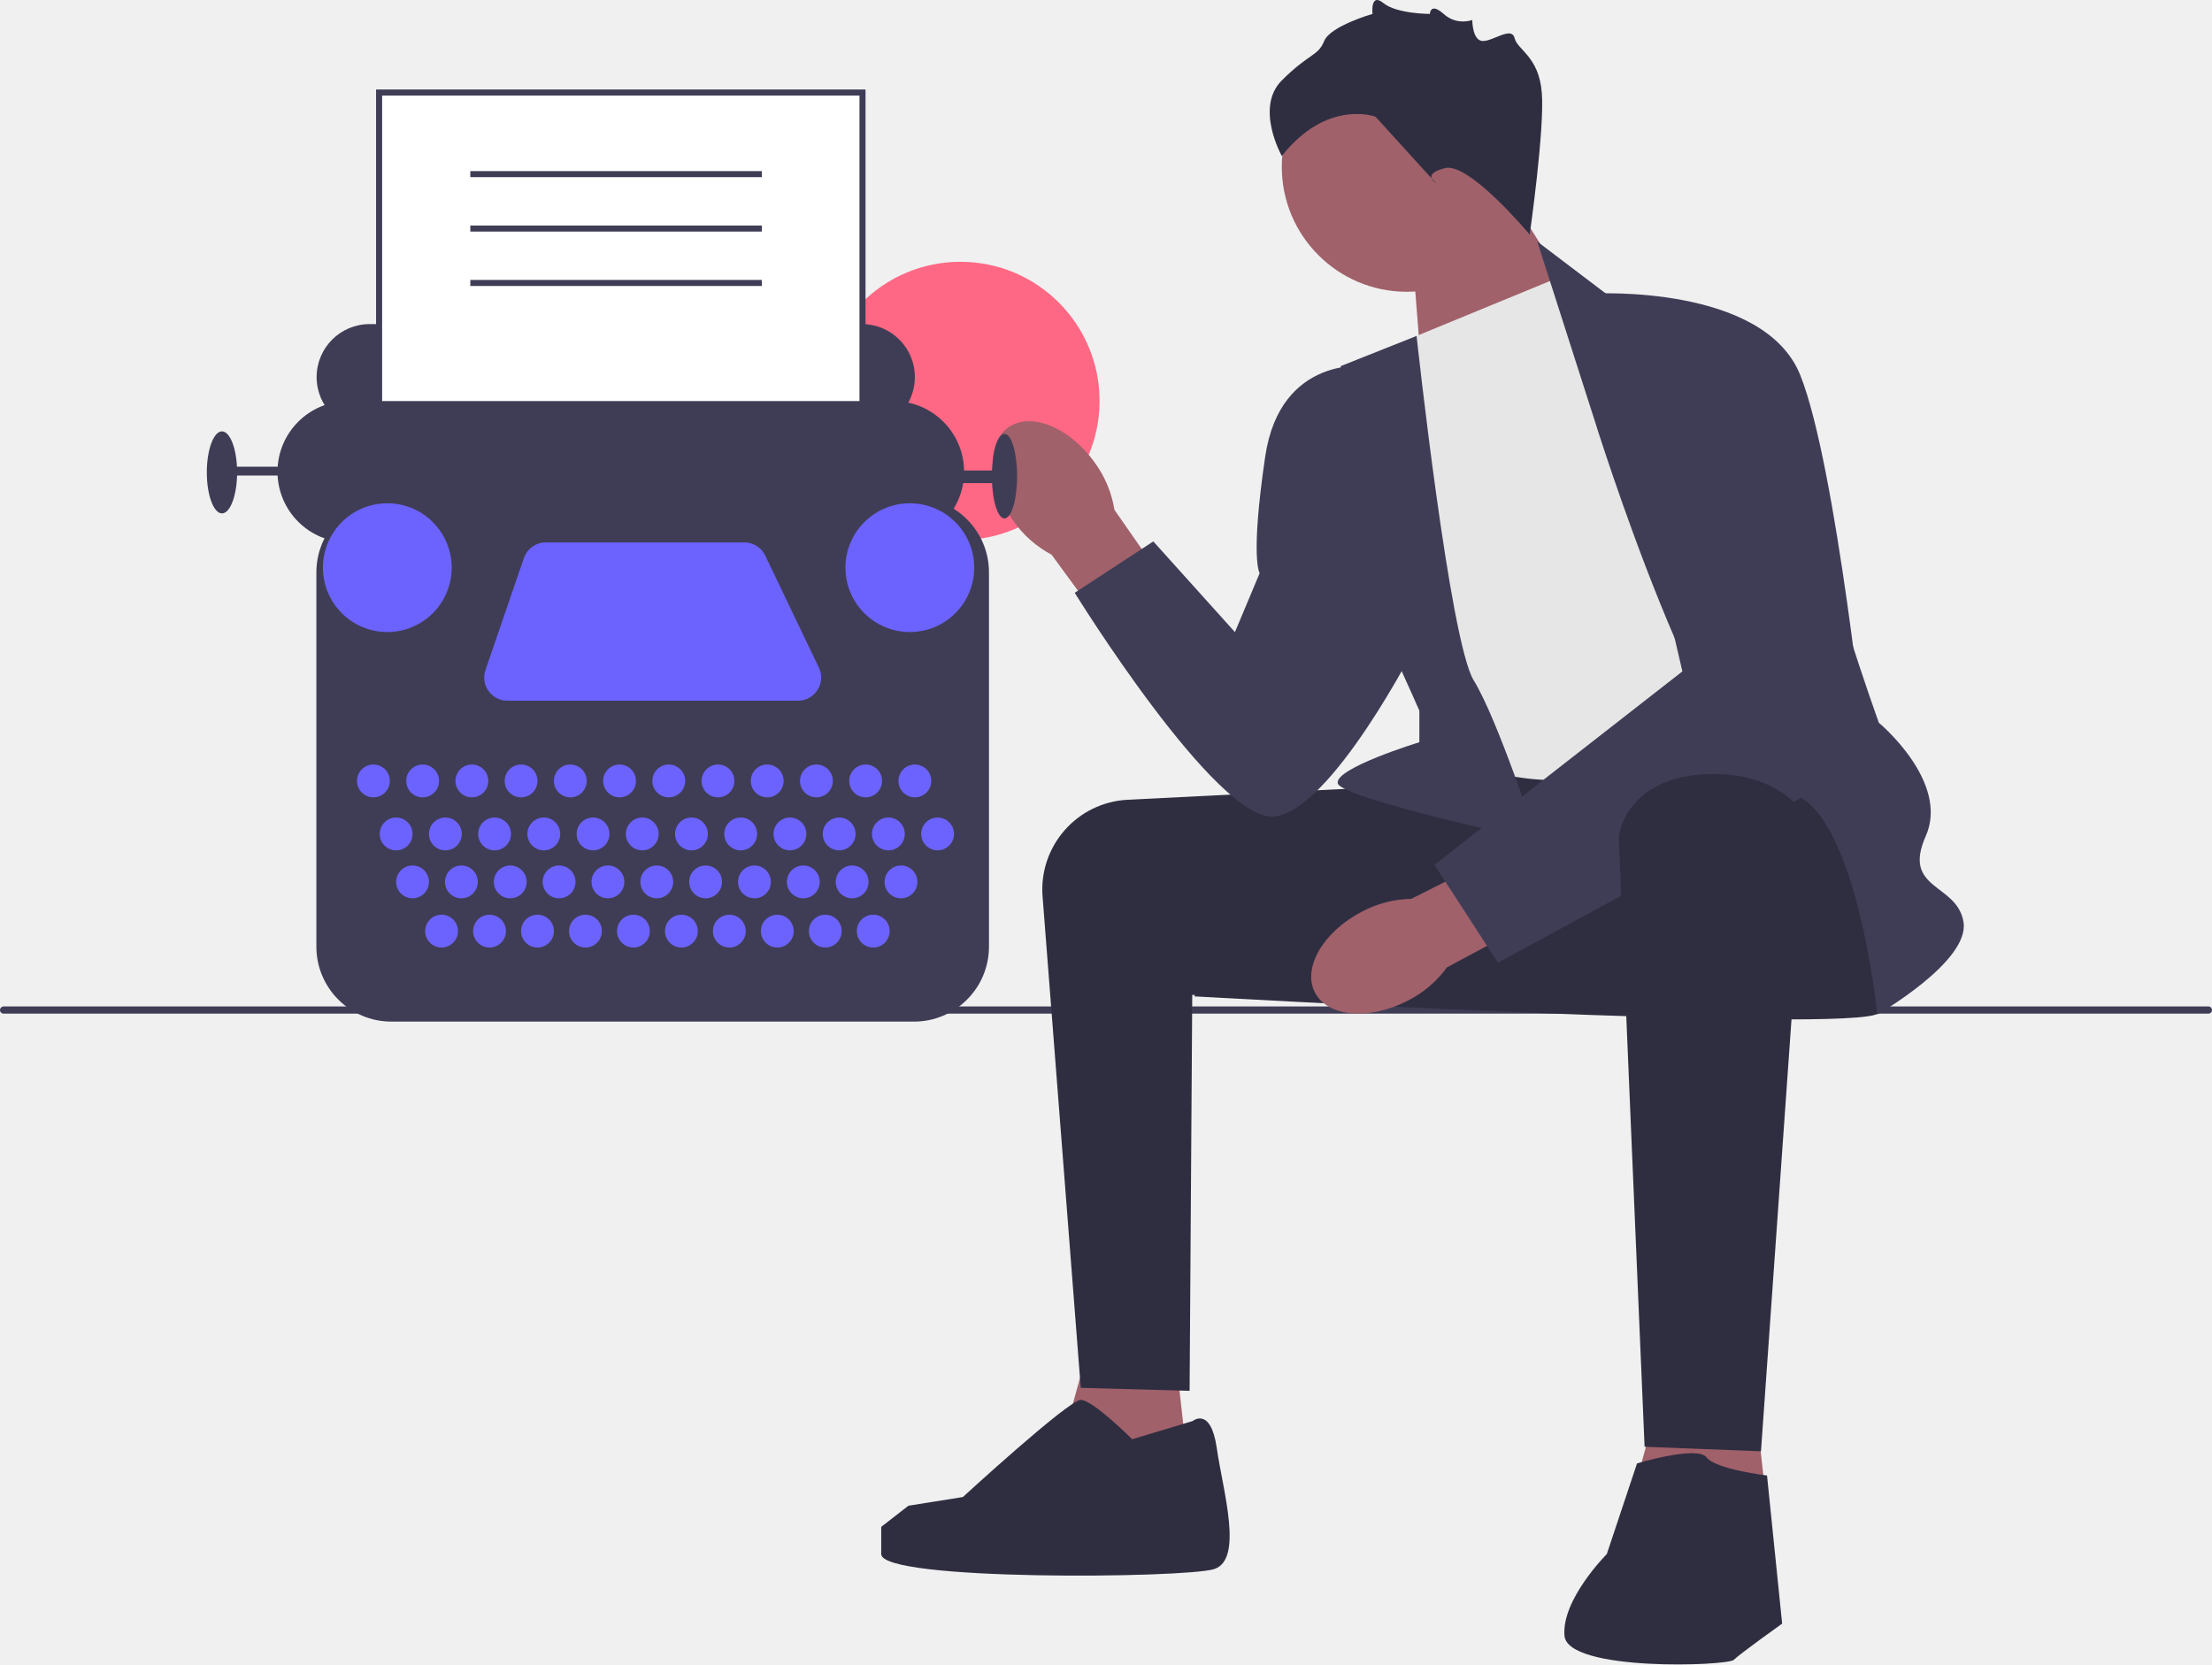
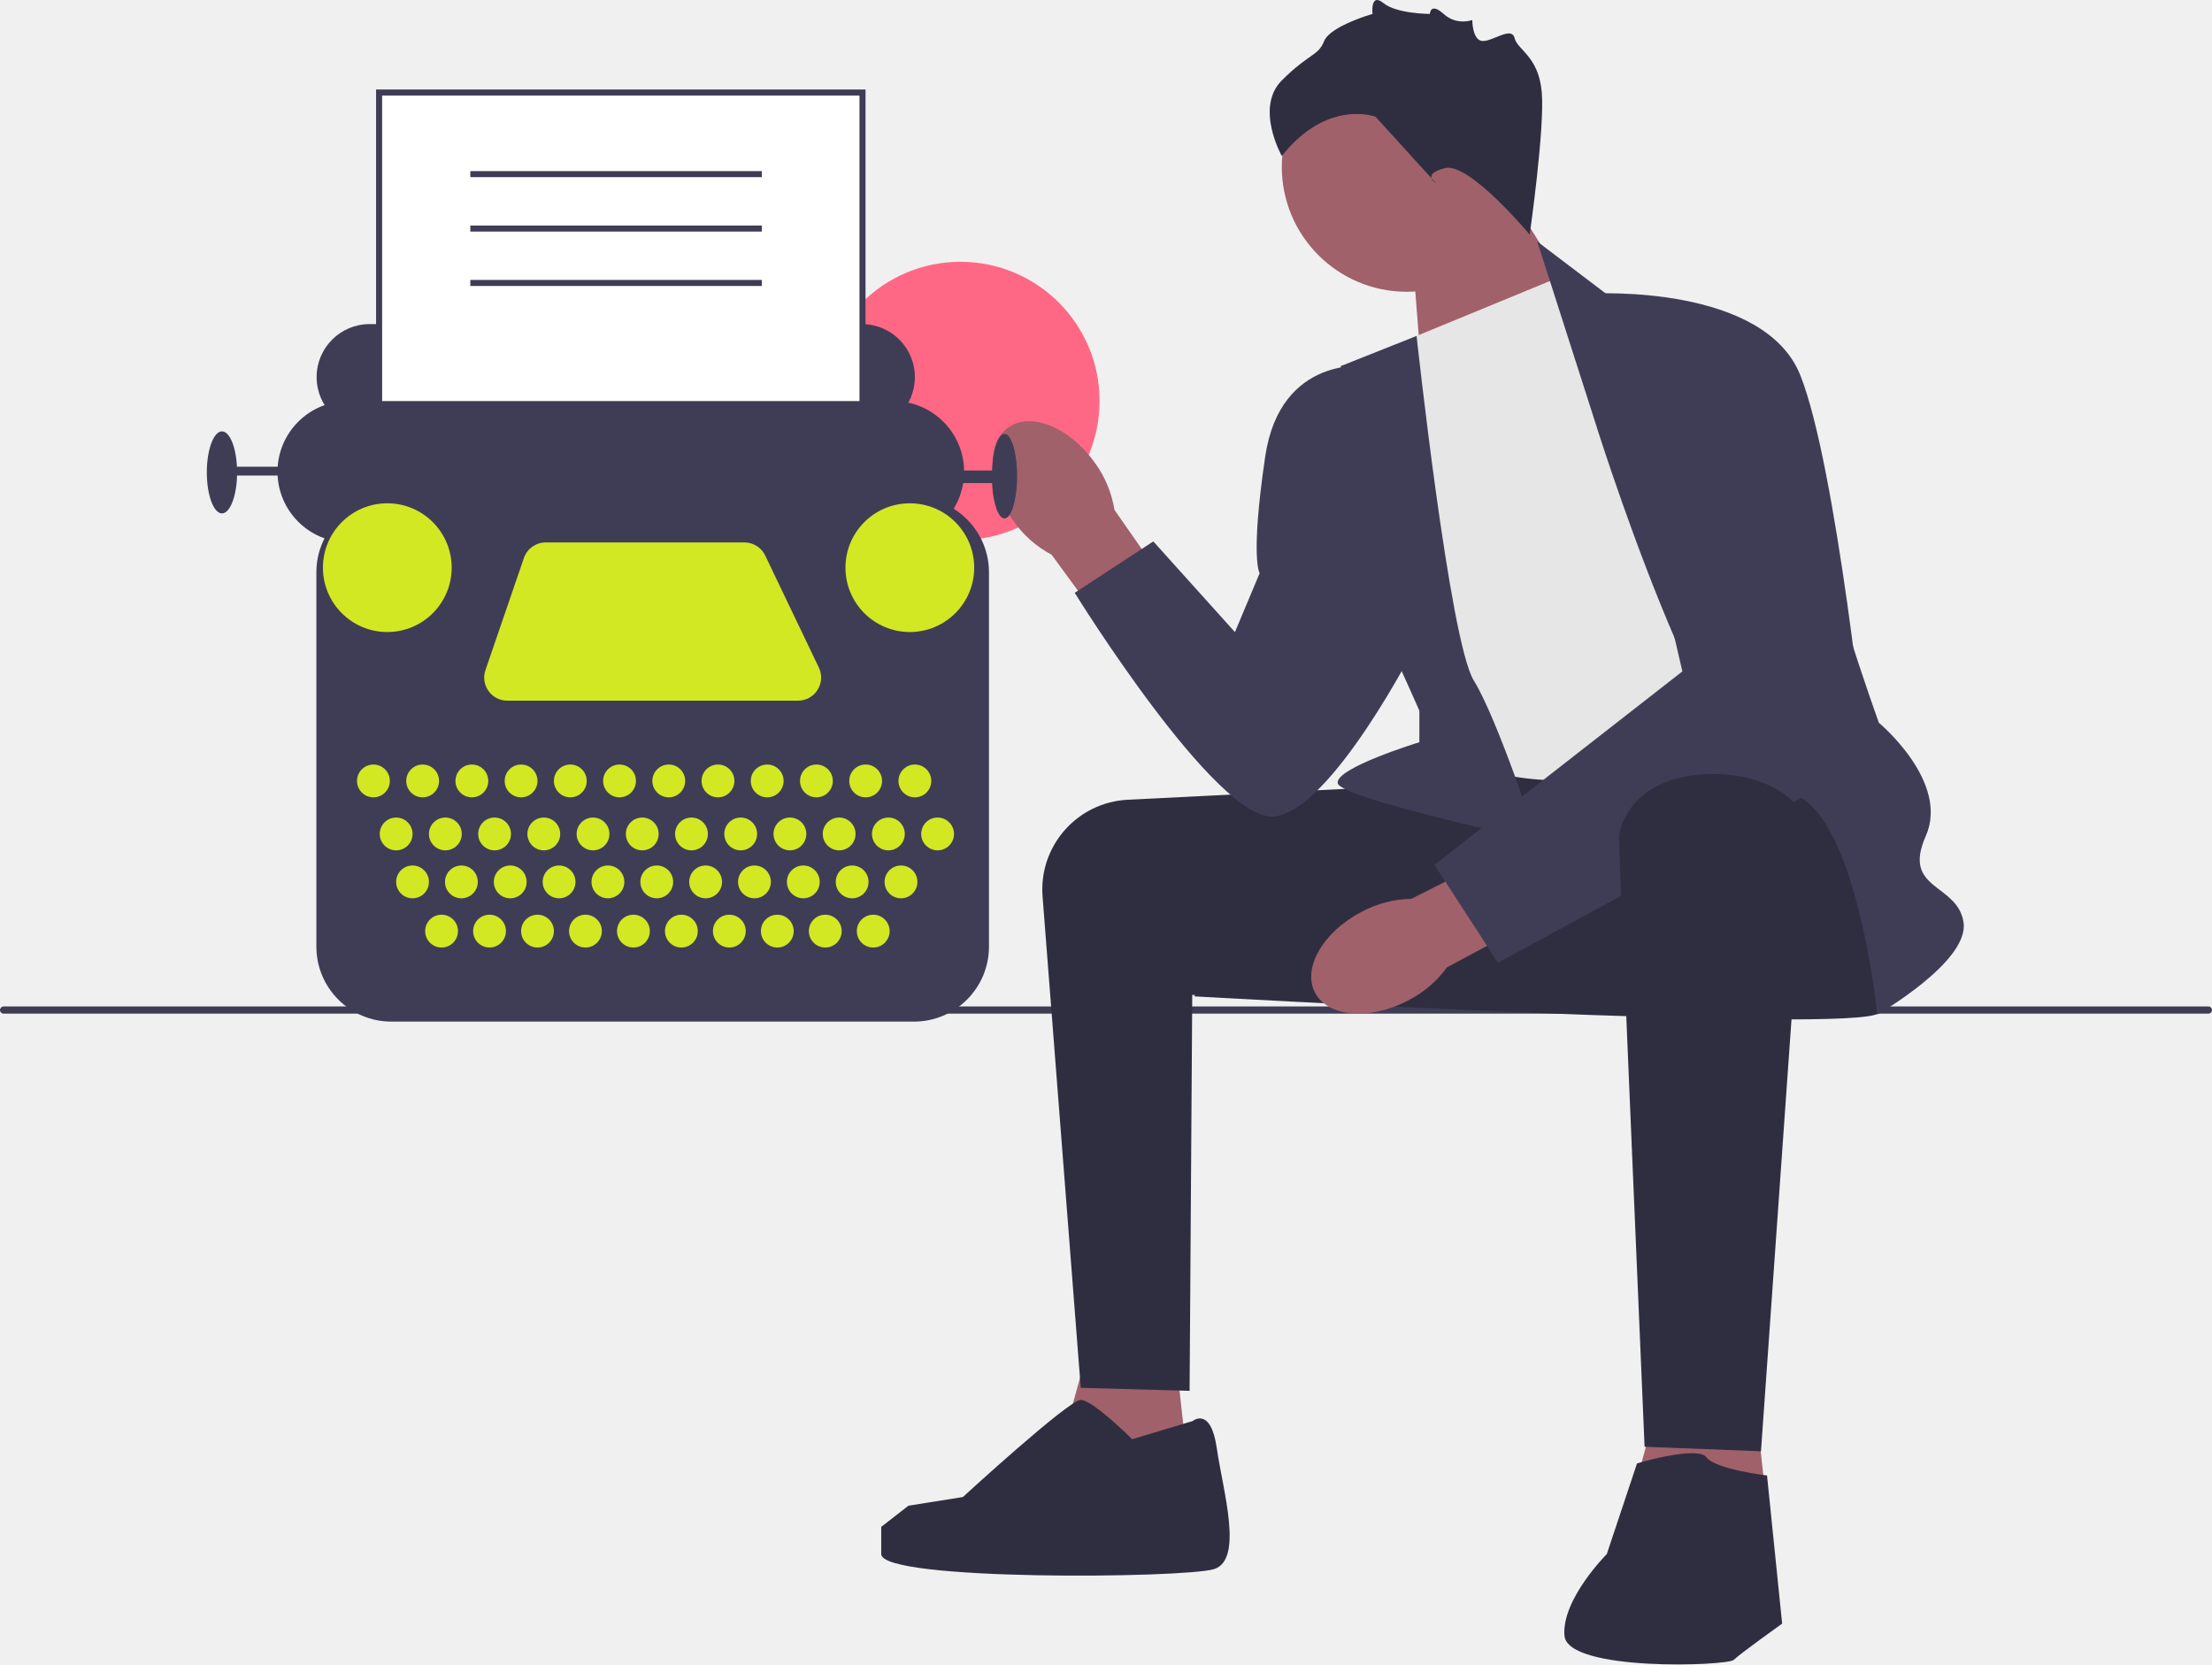
<svg xmlns="http://www.w3.org/2000/svg" width="731.67" height="550.618" viewBox="0 0 731.67 550.618">
  <circle cx="317.682" cy="132.627" r="46.021" fill="#ff6884" />
  <g>
    <path d="M0,334.134c0,.66,.53,1.19,1.19,1.19H730.48c.66,0,1.19-.53,1.19-1.19,0-.66-.53-1.19-1.19-1.19H1.19c-.66,0-1.19,.53-1.19,1.19Z" fill="#3f3d56" />
    <g>
      <polygon points="466.985 81.606 470.811 130.557 526.268 107.393 494.985 57.606 466.985 81.606" fill="#a0616a" />
      <circle cx="465.323" cy="55.181" r="41.339" fill="#a0616a" />
      <polygon points="387.985 440.606 394.985 503.393 345.985 496.606 361.985 438.606 387.985 440.606" fill="#a0616a" />
      <polygon points="578.985 449.606 585.985 512.393 536.985 505.606 552.985 447.606 578.985 449.606" fill="#a0616a" />
      <path d="M462.485,260.106c-.669,0-54.146,2.685-89.477,4.463-16.723,.841-29.452,15.315-28.155,32.009l12.632,162.528,36,1,.878-131,71.122,4-3-73Z" fill="#2f2e41" />
      <path d="M619.485,259.106s9,69,2,76c-7,7-226.5-5.5-226.5-5.5,0,0,48.154-69.537,56.827-71.519,8.673-1.981,146.673-8.981,146.673-8.981l21,10Z" fill="#2f2e41" />
      <path id="uuid-395a52e4-5c72-4314-a9bf-6720c6920e4c-141" d="M335.127,172.233c-8.359-11.691-9.103-25.48-1.662-30.799,7.441-5.319,20.247-.152,28.607,11.544,3.404,4.626,5.65,10,6.551,15.673l34.792,49.981-19.8,13.708-35.775-48.834c-5.078-2.688-9.437-6.554-12.714-11.273Z" fill="#a0616a" />
      <path id="uuid-2bcb0f29-4cb0-4836-b3e1-c42200070018-142" d="M465.674,331.017c-12.747,6.638-26.505,5.441-30.727-2.672-4.223-8.113,2.688-20.068,15.44-26.706,5.058-2.722,10.694-4.192,16.436-4.289l54.365-27.441,10.797,21.526-53.367,28.575c-3.374,4.65-7.812,8.425-12.944,11.008Z" fill="#a0616a" />
      <path d="M464.985,112.606l51-21,96,148s-67,15-90,18c-23,3-49-9-49-9l-8-136Z" fill="#e6e6e6" />
      <path d="M526.985,137.606l-18.5-57.709,24,18.209s68,45,68,64c0,19,21,77,21,77,0,0,23.5,19.5,15.5,37.5-8,18,10.5,15.5,12.5,28.5,2,13-28.5,30.5-28.5,30.5,0,0-7.5-73.5-31.5-73.5-24,0-62.5-124.5-62.5-124.5Z" fill="#3f3d56" />
      <path d="M468.568,111.13l-25.084,9.976s4,70,8,76,18,38,18,38v10.429s-28,8.571-27,13.571c1,5,66,19,66,19,0,0-13-40-21-53-8-13-18.916-113.976-18.916-113.976Z" fill="#3f3d56" />
      <path d="M527.485,97.106s56-3,68,27c12,30,22,128,22,128l-122,66.374-21-32.374,82-64-29-125Z" fill="#3f3d56" />
      <path d="M452.485,121.106s-29-4-34,30-1.823,38.5-1.823,38.5l-8.177,19.5-27-30-26,17s47,76,66,74c19-2,47-57,47-57l-16-92Z" fill="#3f3d56" />
      <path d="M597.323,270.145l-14.839,209.961-38.5-1.5s-8.5-198.5-8.5-201.5c0-3,4-20,29-21,25-1,32.839,14.039,32.839,14.039Z" fill="#2f2e41" />
      <path d="M541.485,484.106s20-6,23-2c3,4,20,6,20,6l5,49s-14,10-16,12-55,4-56-8c-1-12,14-27,14-27l10-30Z" fill="#2f2e41" />
      <path d="M394.485,470.106s6-5,8,9c2,14,9,37-1,40-10,3-110,4-110-5v-9l9-7,18.004-2.869s34.996-32.131,38.996-32.131c4,0,17,13,17,13l20-6Z" fill="#2f2e41" />
      <path d="M505.985,77.606s-20-24-28-22-3,5-3,5l-20-22s-16-6-31,13c0,0-9-16,0-25,9-9,12-8,14-13,2-5,16-9,16-9,0,0-.803-7.197,3.598-3.598s15.394,3.598,15.394,3.598c0,0,.063-4,4.535,0s9.472,2,9.472,2c0,0,0,6.921,3.5,6.961,3.5,.039,9.5-4.961,10.5-.961s8,6,9,18-4,47-4,47Z" fill="#2f2e41" />
    </g>
  </g>
  <g>
    <rect x="104.731" y="107.214" width="197.887" height="35.069" rx="17.534" ry="17.534" fill="#3f3d56" />
    <rect x="125.397" y="30.606" width="159.896" height="175.343" fill="#fff" />
    <path d="M286.293,206.949H124.397V29.606h161.896V206.949Zm-159.896-2h157.896V31.606H126.397V204.949Z" fill="#3f3d56" />
    <rect x="91.789" y="132.681" width="227.111" height="46.758" rx="23.379" ry="23.379" fill="#3f3d56" />
    <ellipse cx="332.26" cy="157.521" rx="4.175" ry="13.986" fill="#3f3d56" />
    <ellipse cx="73.42" cy="156.269" rx="5.01" ry="13.568" fill="#3f3d56" />
    <rect x="74.672" y="154.39" width="28.806" height="2.922" fill="#3f3d56" />
    <rect x="306.376" y="155.642" width="23.379" height="4.175" fill="#3f3d56" />
    <path d="M302.334,337.957H129.439c-13.669,0-24.79-11.121-24.79-24.79v-123.841c0-13.669,11.121-24.79,24.79-24.79h172.896c13.669,0,24.789,11.121,24.789,24.79v123.841c0,13.669-11.12,24.79-24.789,24.79Z" fill="#3f3d56" />
-     <circle cx="123.518" cy="258.343" r="5.427" fill="#6c63ff" />
-     <circle cx="131.033" cy="275.878" r="5.427" fill="#6c63ff" />
-     <circle cx="136.46" cy="291.742" r="5.427" fill="#6c63ff" />
-     <circle cx="146.062" cy="308.024" r="5.427" fill="#6c63ff" />
-     <circle cx="161.926" cy="308.024" r="5.427" fill="#6c63ff" />
-     <circle cx="177.791" cy="308.024" r="5.427" fill="#6c63ff" />
-     <circle cx="193.655" cy="308.024" r="5.427" fill="#6c63ff" />
-     <circle cx="209.52" cy="308.024" r="5.427" fill="#6c63ff" />
-     <circle cx="225.384" cy="308.024" r="5.427" fill="#6c63ff" />
-     <circle cx="241.248" cy="308.024" r="5.427" fill="#6c63ff" />
-     <circle cx="257.113" cy="308.024" r="5.427" fill="#6c63ff" />
-     <circle cx="272.977" cy="308.024" r="5.427" fill="#6c63ff" />
-     <circle cx="288.841" cy="308.024" r="5.427" fill="#6c63ff" />
-     <circle cx="152.617" cy="291.742" r="5.427" fill="#6c63ff" />
-     <circle cx="168.773" cy="291.742" r="5.427" fill="#6c63ff" />
-     <circle cx="184.93" cy="291.742" r="5.427" fill="#6c63ff" />
-     <circle cx="201.086" cy="291.742" r="5.427" fill="#6c63ff" />
-     <circle cx="217.243" cy="291.742" r="5.427" fill="#6c63ff" />
-     <circle cx="233.4" cy="291.742" r="5.427" fill="#6c63ff" />
-     <circle cx="249.556" cy="291.742" r="5.427" fill="#6c63ff" />
-     <circle cx="265.713" cy="291.742" r="5.427" fill="#6c63ff" />
-     <circle cx="281.869" cy="291.742" r="5.427" fill="#6c63ff" />
-     <circle cx="298.026" cy="291.742" r="5.427" fill="#6c63ff" />
-     <circle cx="147.314" cy="275.878" r="5.427" fill="#6c63ff" />
-     <circle cx="163.596" cy="275.878" r="5.427" fill="#6c63ff" />
-     <circle cx="179.878" cy="275.878" r="5.427" fill="#6c63ff" />
-     <circle cx="196.16" cy="275.878" r="5.427" fill="#6c63ff" />
-     <circle cx="212.442" cy="275.878" r="5.427" fill="#6c63ff" />
-     <circle cx="228.724" cy="275.878" r="5.427" fill="#6c63ff" />
-     <circle cx="245.006" cy="275.878" r="5.427" fill="#6c63ff" />
-     <circle cx="261.287" cy="275.878" r="5.427" fill="#6c63ff" />
-     <circle cx="277.569" cy="275.878" r="5.427" fill="#6c63ff" />
-     <circle cx="293.851" cy="275.878" r="5.427" fill="#6c63ff" />
-     <circle cx="310.133" cy="275.878" r="5.427" fill="#6c63ff" />
-     <circle cx="139.8" cy="258.343" r="5.427" fill="#6c63ff" />
-     <circle cx="156.082" cy="258.343" r="5.427" fill="#6c63ff" />
-     <circle cx="172.363" cy="258.343" r="5.427" fill="#6c63ff" />
-     <circle cx="188.645" cy="258.343" r="5.427" fill="#6c63ff" />
-     <circle cx="204.927" cy="258.343" r="5.427" fill="#6c63ff" />
-     <circle cx="221.209" cy="258.343" r="5.427" fill="#6c63ff" />
-     <circle cx="237.491" cy="258.343" r="5.427" fill="#6c63ff" />
-     <circle cx="253.773" cy="258.343" r="5.427" fill="#6c63ff" />
-     <circle cx="270.055" cy="258.343" r="5.427" fill="#6c63ff" />
-     <circle cx="286.336" cy="258.343" r="5.427" fill="#6c63ff" />
-     <circle cx="302.618" cy="258.343" r="5.427" fill="#6c63ff" />
-     <circle cx="128.11" cy="187.789" r="21.292" fill="#6c63ff" />
-     <circle cx="300.948" cy="187.789" r="21.292" fill="#6c63ff" />
-     <path d="M180.522,179.439h65.701c2.945,0,5.628,1.691,6.899,4.347l17.731,37.06c2.429,5.076-1.272,10.948-6.899,10.948h-96.139c-5.248,0-8.936-5.164-7.234-10.128l12.707-37.06c1.06-3.091,3.967-5.167,7.234-5.167Z" fill="#6c63ff" />
+     <circle cx="123.518" cy="258.343" r="5.427" fill="#d2e823" />
+     <circle cx="131.033" cy="275.878" r="5.427" fill="#d2e823" />
+     <circle cx="136.46" cy="291.742" r="5.427" fill="#d2e823" />
+     <circle cx="146.062" cy="308.024" r="5.427" fill="#d2e823" />
+     <circle cx="161.926" cy="308.024" r="5.427" fill="#d2e823" />
+     <circle cx="177.791" cy="308.024" r="5.427" fill="#d2e823" />
+     <circle cx="193.655" cy="308.024" r="5.427" fill="#d2e823" />
+     <circle cx="209.52" cy="308.024" r="5.427" fill="#d2e823" />
+     <circle cx="225.384" cy="308.024" r="5.427" fill="#d2e823" />
+     <circle cx="241.248" cy="308.024" r="5.427" fill="#d2e823" />
+     <circle cx="257.113" cy="308.024" r="5.427" fill="#d2e823" />
+     <circle cx="272.977" cy="308.024" r="5.427" fill="#d2e823" />
+     <circle cx="288.841" cy="308.024" r="5.427" fill="#d2e823" />
+     <circle cx="152.617" cy="291.742" r="5.427" fill="#d2e823" />
+     <circle cx="168.773" cy="291.742" r="5.427" fill="#d2e823" />
+     <circle cx="184.93" cy="291.742" r="5.427" fill="#d2e823" />
+     <circle cx="201.086" cy="291.742" r="5.427" fill="#d2e823" />
+     <circle cx="217.243" cy="291.742" r="5.427" fill="#d2e823" />
+     <circle cx="233.4" cy="291.742" r="5.427" fill="#d2e823" />
+     <circle cx="249.556" cy="291.742" r="5.427" fill="#d2e823" />
+     <circle cx="265.713" cy="291.742" r="5.427" fill="#d2e823" />
+     <circle cx="281.869" cy="291.742" r="5.427" fill="#d2e823" />
+     <circle cx="298.026" cy="291.742" r="5.427" fill="#d2e823" />
+     <circle cx="147.314" cy="275.878" r="5.427" fill="#d2e823" />
+     <circle cx="163.596" cy="275.878" r="5.427" fill="#d2e823" />
+     <circle cx="179.878" cy="275.878" r="5.427" fill="#d2e823" />
+     <circle cx="196.16" cy="275.878" r="5.427" fill="#d2e823" />
+     <circle cx="212.442" cy="275.878" r="5.427" fill="#d2e823" />
+     <circle cx="228.724" cy="275.878" r="5.427" fill="#d2e823" />
+     <circle cx="245.006" cy="275.878" r="5.427" fill="#d2e823" />
+     <circle cx="261.287" cy="275.878" r="5.427" fill="#d2e823" />
+     <circle cx="277.569" cy="275.878" r="5.427" fill="#d2e823" />
+     <circle cx="293.851" cy="275.878" r="5.427" fill="#d2e823" />
+     <circle cx="310.133" cy="275.878" r="5.427" fill="#d2e823" />
+     <circle cx="139.8" cy="258.343" r="5.427" fill="#d2e823" />
+     <circle cx="156.082" cy="258.343" r="5.427" fill="#d2e823" />
+     <circle cx="172.363" cy="258.343" r="5.427" fill="#d2e823" />
+     <circle cx="188.645" cy="258.343" r="5.427" fill="#d2e823" />
+     <circle cx="204.927" cy="258.343" r="5.427" fill="#d2e823" />
+     <circle cx="221.209" cy="258.343" r="5.427" fill="#d2e823" />
+     <circle cx="237.491" cy="258.343" r="5.427" fill="#d2e823" />
+     <circle cx="253.773" cy="258.343" r="5.427" fill="#d2e823" />
+     <circle cx="270.055" cy="258.343" r="5.427" fill="#d2e823" />
+     <circle cx="286.336" cy="258.343" r="5.427" fill="#d2e823" />
+     <circle cx="302.618" cy="258.343" r="5.427" fill="#d2e823" />
+     <circle cx="128.11" cy="187.789" r="21.292" fill="#d2e823" />
+     <circle cx="300.948" cy="187.789" r="21.292" fill="#d2e823" />
+     <path d="M180.522,179.439h65.701c2.945,0,5.628,1.691,6.899,4.347l17.731,37.06c2.429,5.076-1.272,10.948-6.899,10.948h-96.139c-5.248,0-8.936-5.164-7.234-10.128l12.707-37.06c1.06-3.091,3.967-5.167,7.234-5.167Z" fill="#d2e823" />
  </g>
  <rect x="155.568" y="56.606" width="96.417" height="2" fill="#3f3d56" />
  <rect x="155.568" y="74.606" width="96.417" height="2" fill="#3f3d56" />
  <rect x="155.568" y="92.606" width="96.417" height="2" fill="#3f3d56" />
</svg>
